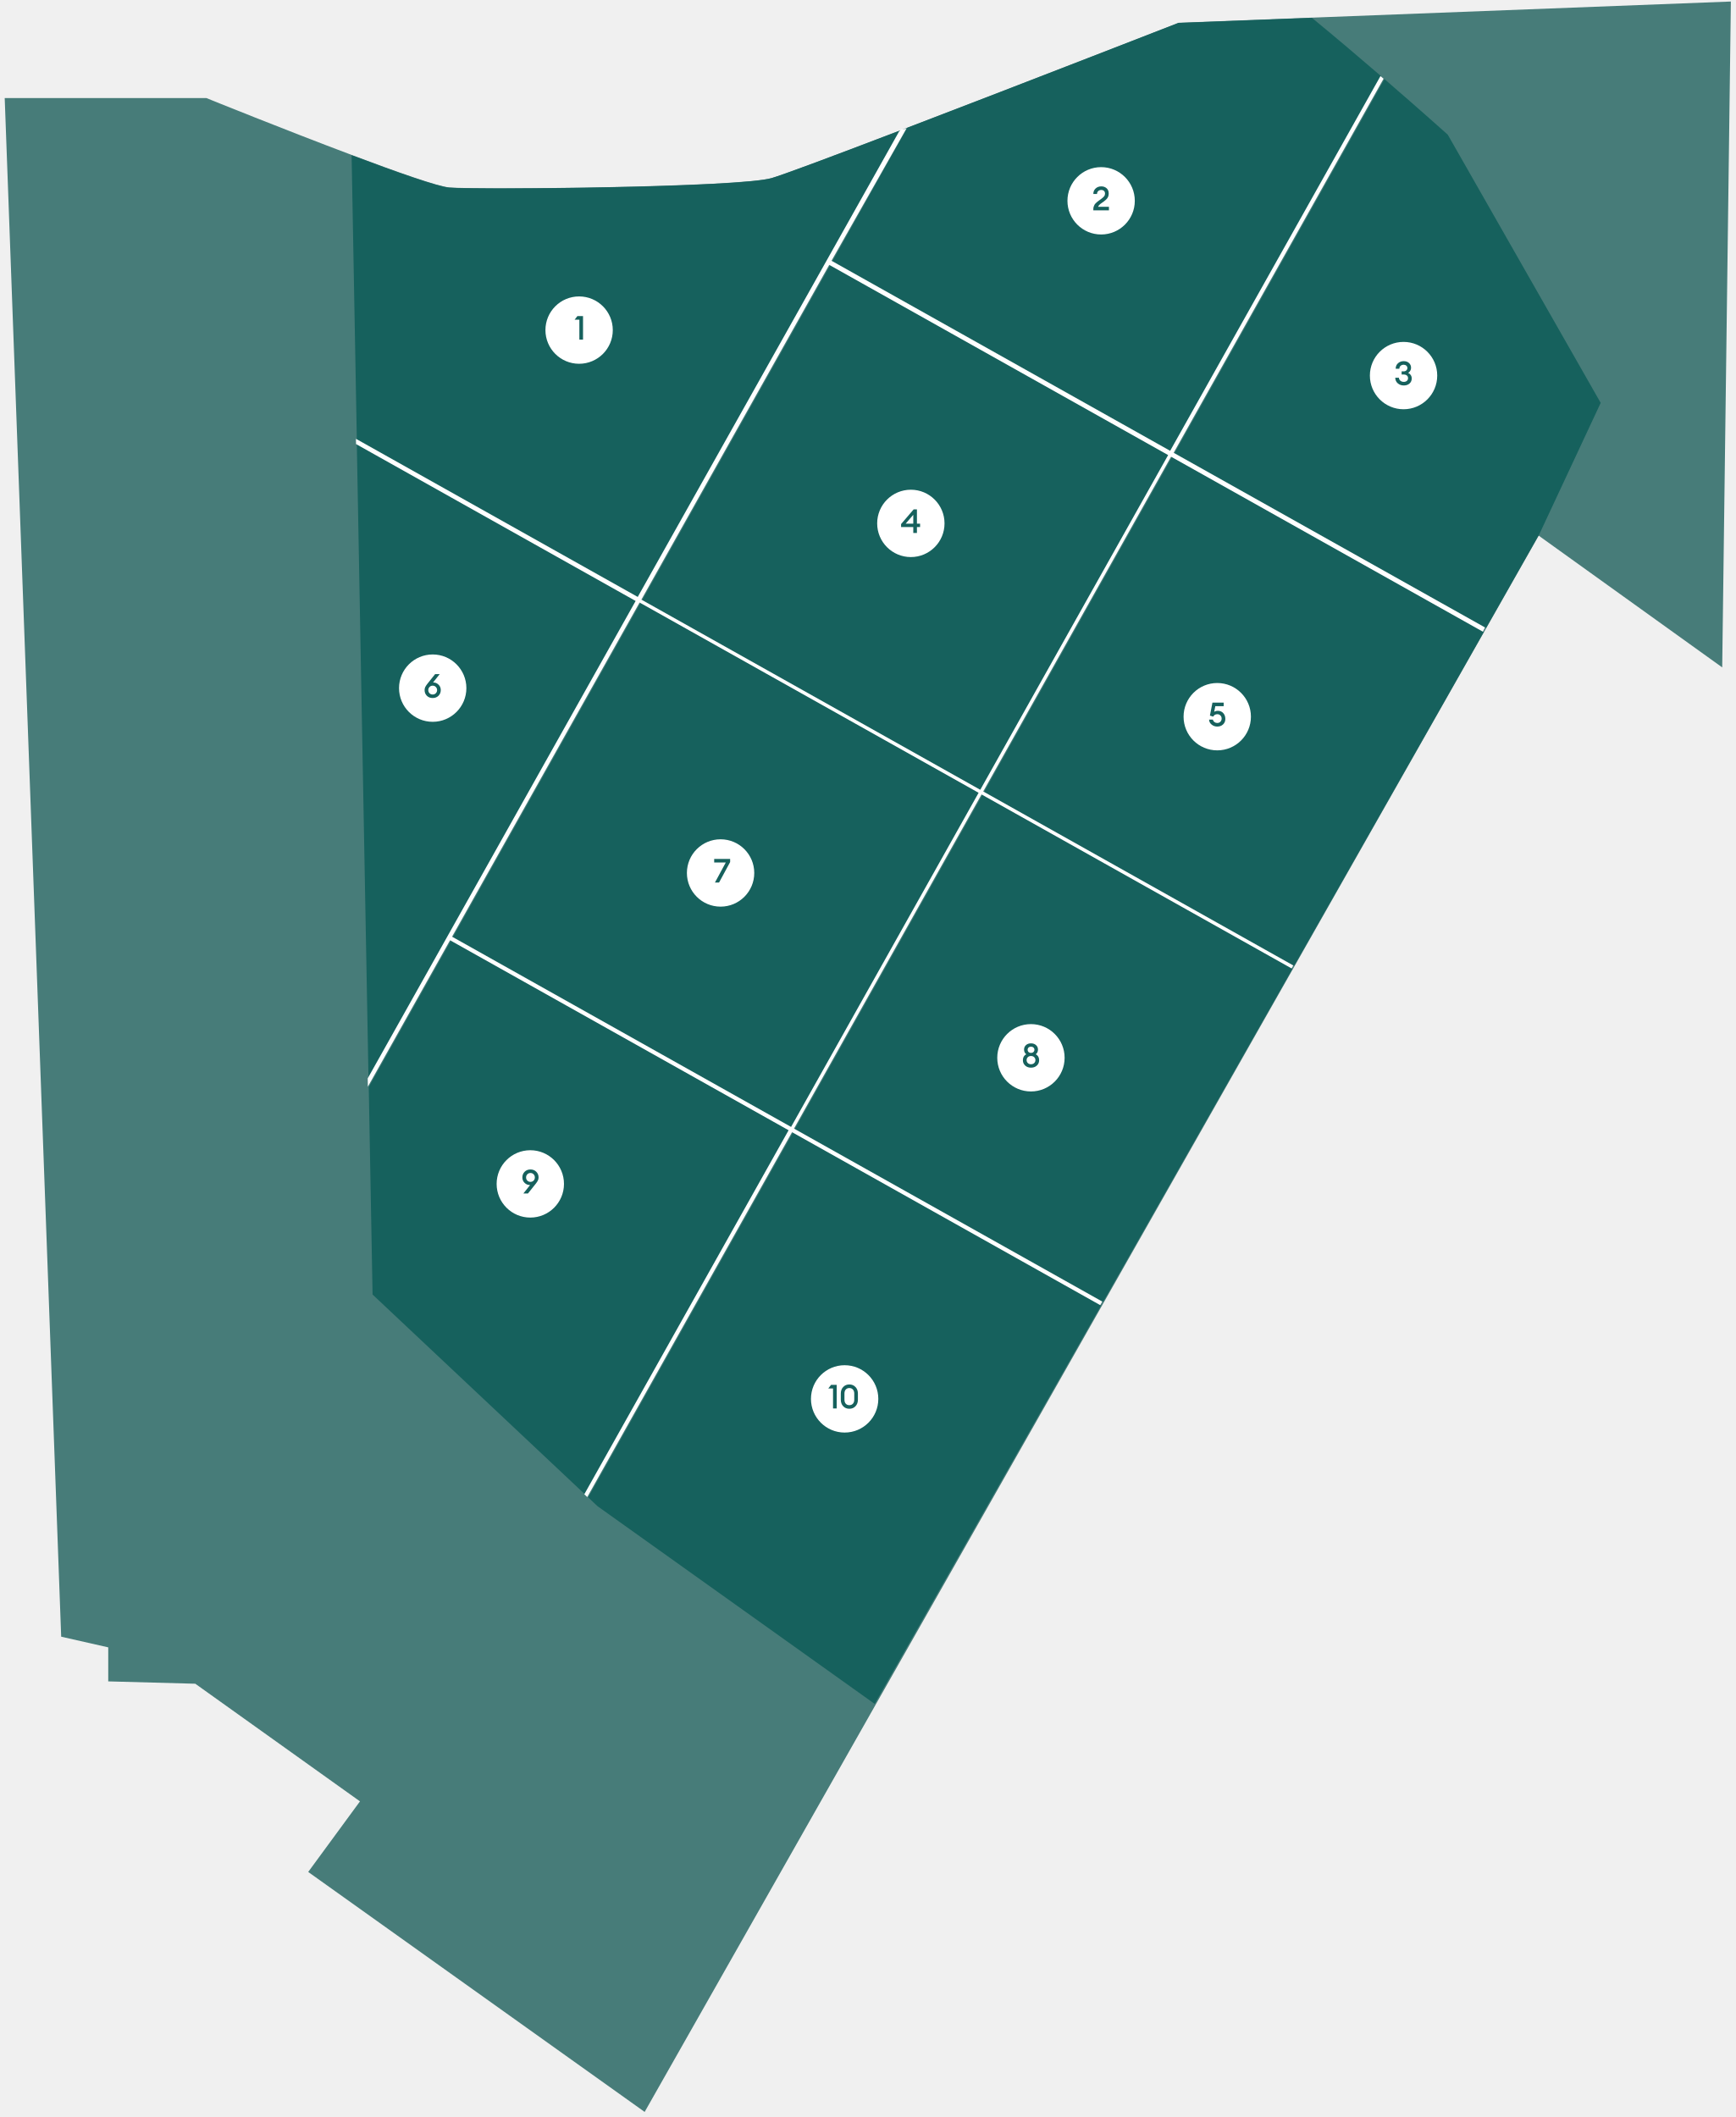
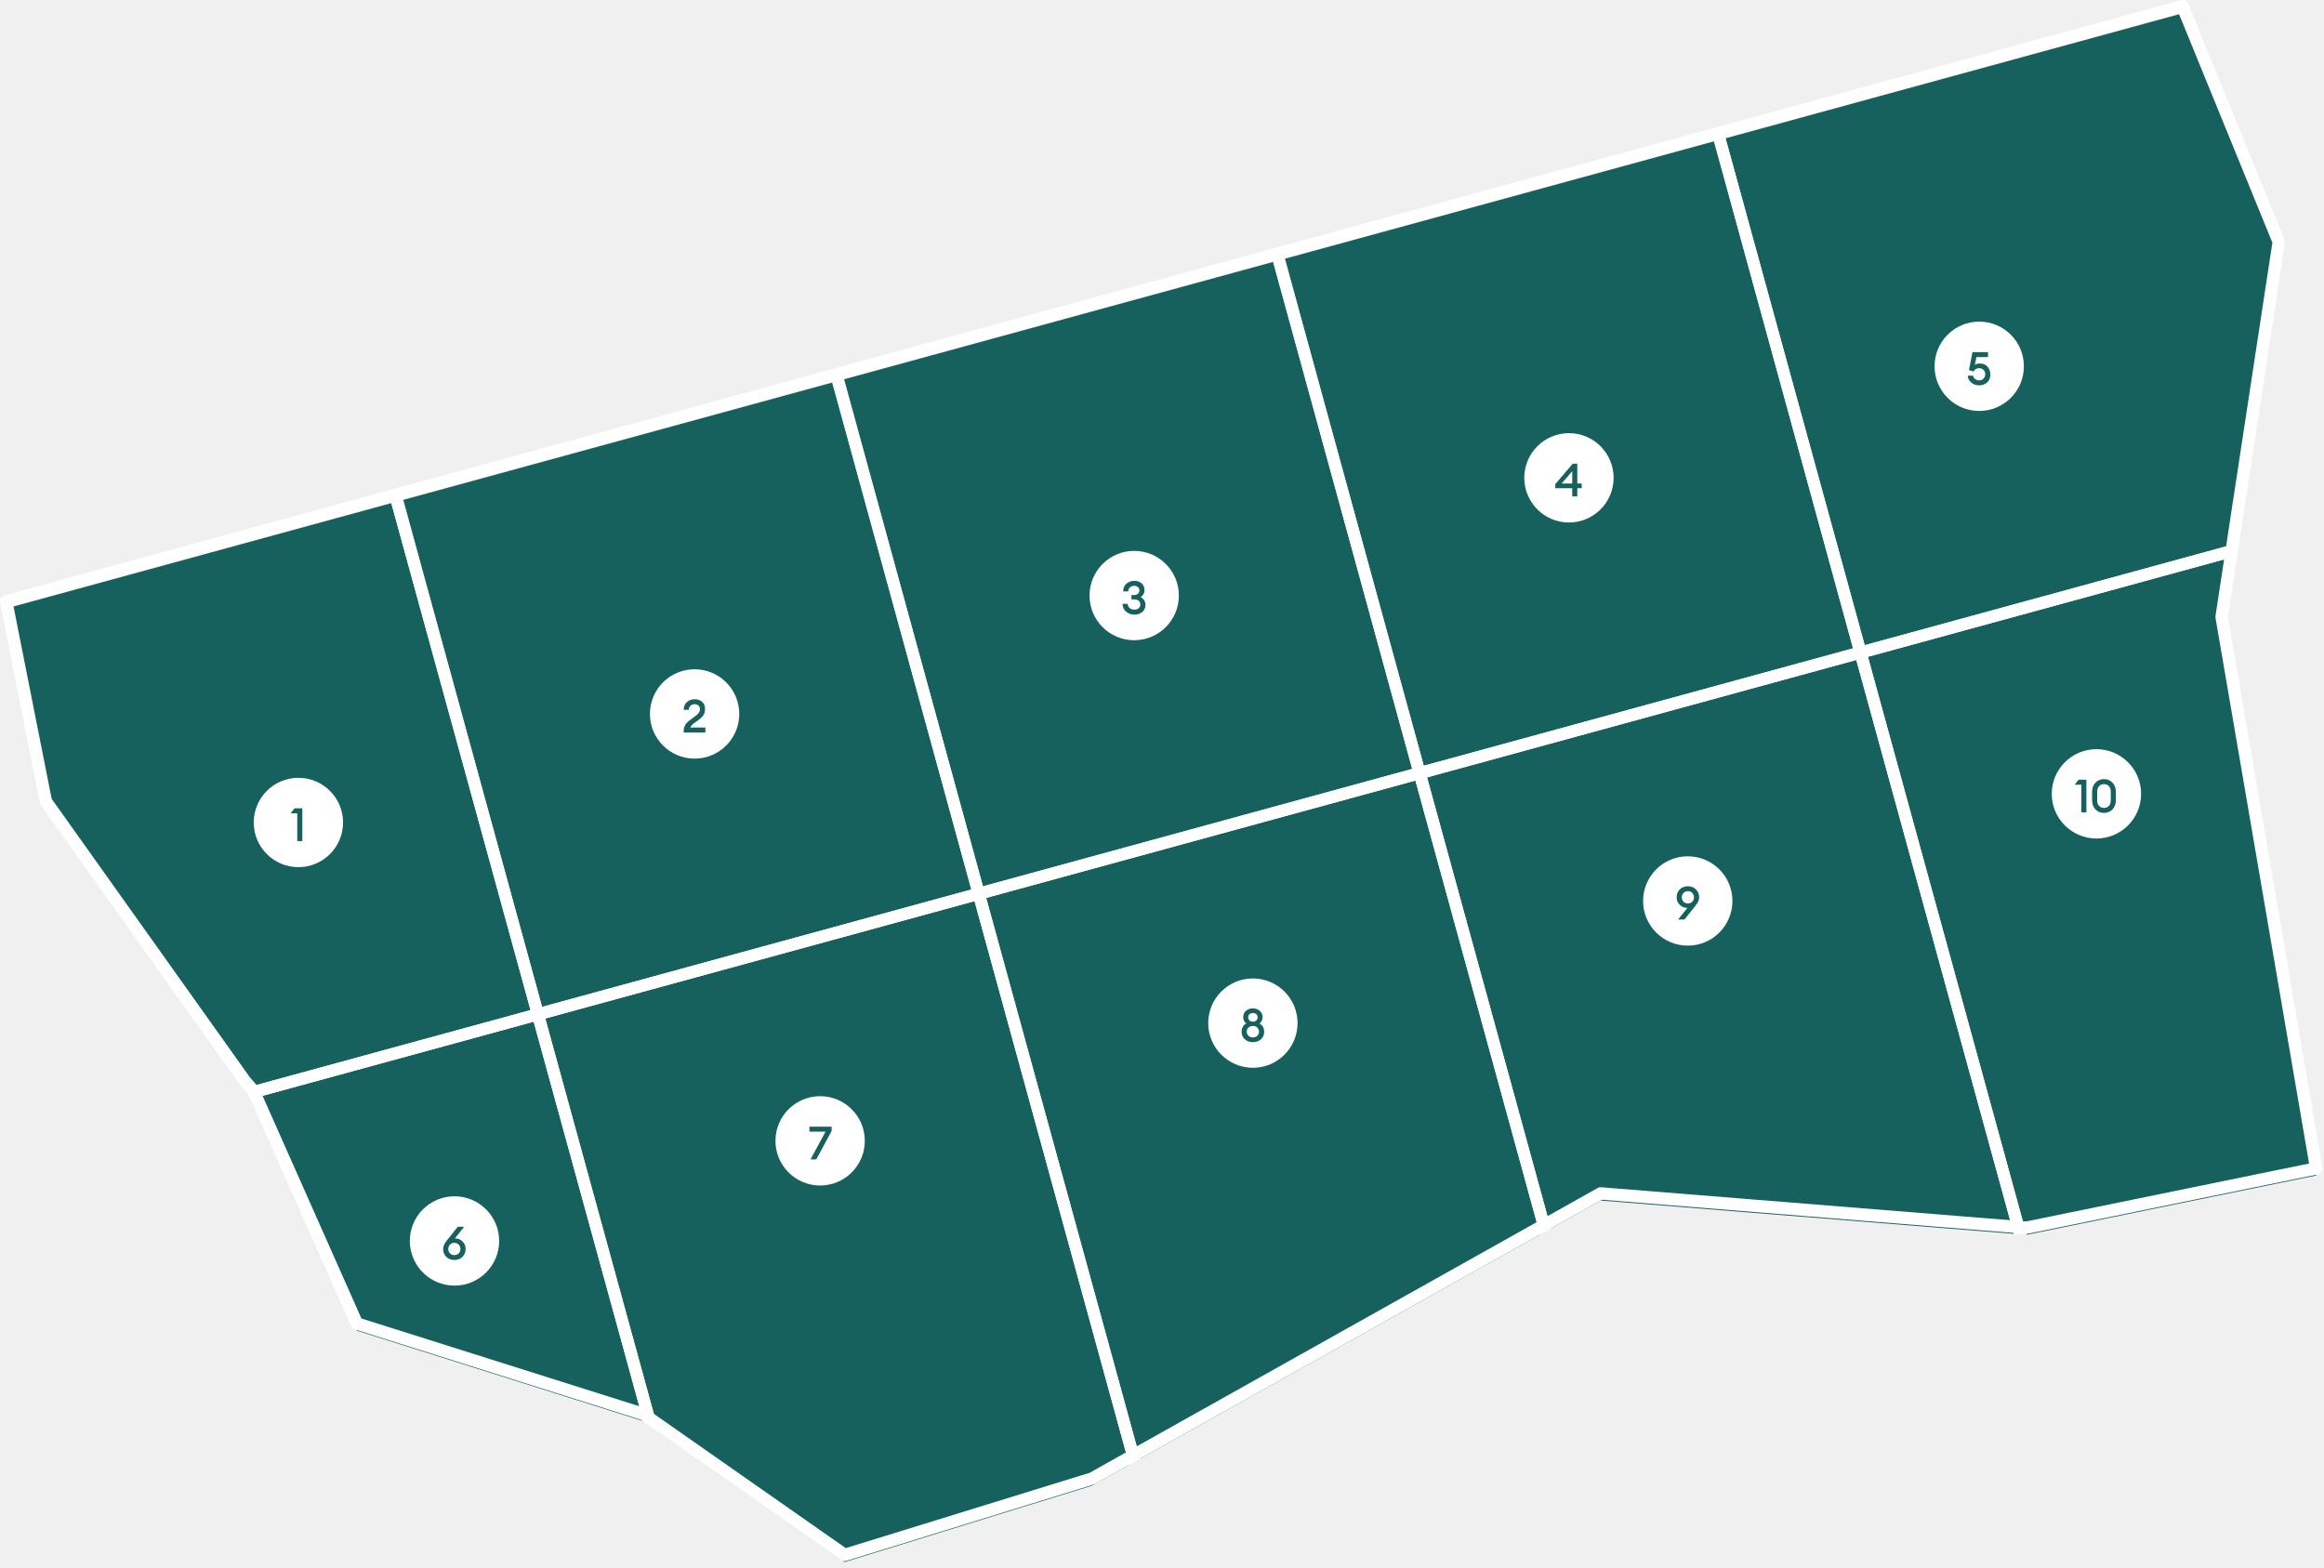
- <svg xmlns="http://www.w3.org/2000/svg" id="map" width="323" height="394" viewBox="0 0 323 394" fill="none">
-   <path d="M322.125 0.284L320.513 124.209L286.384 99.707L286.359 99.689L268.932 130.413L119.973 393.054L57.36 348.393L66.994 335.256L36.343 313.363L20.144 312.926V306.595L11.386 304.608L0.876 18.249H38.405C38.405 18.249 52.837 24.098 65.499 28.857C73.907 32.028 81.534 34.713 83.632 34.887C88.887 35.325 137.489 34.887 143.617 33.135C149.748 31.384 219.367 4.236 219.367 4.236L244.213 3.283L322.125 0.284Z" fill="#477C79" />
-   <path id="ceil-1" class="mapCeil" d="M167.626 24.242L118.847 111.164L66.407 81.736L66.224 71.799L66.194 70.146L65.435 28.887C73.842 32.058 81.47 34.743 83.568 34.917C84.031 34.956 84.831 34.988 85.911 35.014C86.207 35.018 86.523 35.025 86.86 35.029C99.211 35.24 138.113 34.72 143.553 33.166C145.699 32.553 155.629 28.826 167.626 24.242Z" fill="#16615D" />
-   <path id="ceil-2" class="mapCeil" d="M257.077 14.221L217.934 83.969L154.914 48.602L168.846 23.775C190.957 15.319 219.303 4.266 219.303 4.266L244.149 3.313C248.624 6.99 253.131 10.819 257.077 14.221Z" fill="#16615D" />
-   <path id="ceil-3" class="mapCeil" d="M297.898 74.981L286.384 99.623L286.32 99.737L286.295 99.719L276.567 116.87L218.583 84.333L257.652 14.716C264.45 20.587 269.439 25.065 269.439 25.065L297.898 74.981Z" fill="#16615D" />
-   <path id="ceil-4" class="mapCeil" d="M276.138 117.625L268.868 130.443L240.847 179.749L183.143 147.365L218.108 85.057L276.138 117.625Z" fill="#16615D" />
-   <path id="ceil-5" class="mapCeil" d="M66.408 82.704L68.581 200.76L118.444 111.908L66.408 82.704Z" fill="#16615D" />
-   <path id="ceil-6" class="mapCeil" d="M146.928 210.411L108.909 278.159L69.338 240.929L68.627 202.304L83.921 175.051L146.928 210.411Z" fill="#16615D" />
-   <path id="ceil-7" class="mapCeil" d="M204.926 242.961L162.784 317.117L111.211 280.327L109.459 278.68V278.678L147.57 210.772L204.926 242.961Z" fill="#16615D" />
-   <path id="ceil-8" class="mapCeil" d="M240.537 180.295V180.297L205.299 242.305L147.937 210.116L147.93 210.111L182.836 147.914L240.537 180.295Z" fill="#16615D" />
-   <path id="ceil-9" class="mapCeil" d="M217.564 84.753L182.597 147.059L119.525 111.665L154.491 49.357L217.564 84.753Z" fill="#16615D" />
-   <path id="ceil-10" class="mapCeil" d="M182.29 147.607L147.387 209.805H147.384L147.299 209.757L84.29 174.397L119.145 112.289L119.196 112.199L119.219 112.211L182.29 147.607Z" fill="#16615D" />
-   <path d="M218.419 84.271L257.488 14.654C257.298 14.492 257.105 14.324 256.913 14.159L217.77 83.907L154.749 48.54L154.742 48.535L168.687 23.93C168.325 24.07 167.946 23.995 167.586 24.132C167.586 24.132 167.464 24.395 167.34 24.443L118.683 111.102L66.243 81.674V81.706L66.261 82.609V82.641L118.298 111.845L68.435 200.697V200.743L68.463 202.19V202.243L83.757 174.99L146.764 210.35L108.742 278.098L109.293 278.616L147.404 210.71L204.759 242.899L204.768 242.883L205.071 242.353L205.133 242.243L147.77 210.054L147.764 210.049L182.669 147.851L240.371 180.233L240.681 179.687L182.977 147.304L217.942 84.996L275.972 117.563L276.031 117.458L276.245 117.008L276.364 116.781L218.417 84.271H218.419ZM147.22 209.742L147.135 209.694L84.126 174.334L118.981 112.226L119.032 112.136L119.055 112.148L182.126 147.544L147.222 209.742H147.22ZM182.431 146.996L119.36 111.602L154.325 49.294L217.399 84.691L182.431 146.996Z" fill="white" />
-   <circle class="mapCeilNumber" cx="107.776" cy="61.436" r="6.267" fill="white" />
-   <path class="mapCeilNumber" d="M107.824 63.213V59.497H106.94L107.46 58.823H108.505V63.213H107.824Z" fill="#16615D" />
-   <circle class="mapCeilNumber" cx="80.529" cy="128.071" r="6.267" fill="white" />
-   <path class="mapCeilNumber" d="M81.605 129.491C81.324 129.771 80.964 129.911 80.522 129.911C80.081 129.911 79.721 129.771 79.44 129.491C79.16 129.206 79.02 128.854 79.02 128.433C79.02 128.231 79.059 128.046 79.137 127.877C79.22 127.708 79.346 127.514 79.515 127.295L80.98 125.459H81.833L80.597 127.017H80.665C81.023 127.017 81.341 127.153 81.617 127.425C81.893 127.693 82.031 128.027 82.031 128.427C82.031 128.852 81.889 129.206 81.605 129.491ZM79.935 129.021C80.092 129.177 80.288 129.256 80.522 129.256C80.757 129.256 80.953 129.177 81.11 129.021C81.267 128.86 81.345 128.664 81.345 128.433C81.345 128.206 81.265 128.013 81.104 127.852C80.947 127.691 80.753 127.611 80.522 127.611C80.292 127.611 80.098 127.691 79.941 127.852C79.785 128.013 79.706 128.206 79.706 128.433C79.706 128.664 79.783 128.86 79.935 129.021Z" fill="#16615D" />
-   <circle class="mapCeilNumber" cx="134.104" cy="162.47" r="6.267" fill="white" />
-   <path class="mapCeilNumber" d="M133.823 164.247H133.057L135.073 160.518H132.914V159.856H135.883V160.438L133.823 164.247Z" fill="#16615D" />
-   <circle class="mapCeilNumber" cx="98.693" cy="220.339" r="6.267" fill="white" />
-   <path class="mapCeilNumber" d="M97.406 222.117L98.655 220.546H98.587C98.228 220.546 97.909 220.412 97.629 220.144C97.353 219.872 97.214 219.536 97.214 219.136C97.214 218.716 97.355 218.364 97.635 218.079C97.919 217.795 98.282 217.652 98.723 217.652C99.164 217.652 99.525 217.795 99.805 218.079C100.09 218.364 100.232 218.714 100.232 219.13C100.232 219.341 100.191 219.528 100.108 219.693C100.03 219.858 99.904 220.052 99.731 220.274L98.259 222.117H97.406ZM98.136 219.724C98.292 219.881 98.488 219.959 98.723 219.959C98.958 219.959 99.152 219.881 99.305 219.724C99.461 219.563 99.539 219.365 99.539 219.13C99.539 218.904 99.461 218.71 99.305 218.549C99.148 218.388 98.954 218.308 98.723 218.308C98.492 218.308 98.299 218.388 98.142 218.549C97.985 218.71 97.907 218.904 97.907 219.13C97.907 219.365 97.983 219.563 98.136 219.724Z" fill="#16615D" />
-   <circle class="mapCeilNumber" cx="157.192" cy="260.35" r="6.267" fill="white" />
-   <path class="mapCeilNumber" d="M155.032 262.127V258.411H154.148L154.668 257.737H155.713V262.127H155.032ZM159.211 261.719C158.914 262.033 158.532 262.189 158.067 262.189C157.601 262.189 157.219 262.033 156.923 261.719C156.626 261.402 156.477 260.996 156.477 260.501V259.351C156.477 258.856 156.626 258.452 156.923 258.139C157.219 257.822 157.601 257.663 158.067 257.663C158.532 257.663 158.914 257.822 159.211 258.139C159.512 258.452 159.662 258.856 159.662 259.351V260.501C159.662 260.996 159.512 261.402 159.211 261.719ZM158.067 261.521C158.343 261.521 158.563 261.431 158.728 261.249C158.897 261.068 158.982 260.819 158.982 260.501V259.351C158.982 259.034 158.897 258.784 158.728 258.603C158.563 258.421 158.343 258.331 158.067 258.331C157.795 258.331 157.574 258.421 157.405 258.603C157.24 258.784 157.158 259.034 157.158 259.351V260.501C157.158 260.819 157.24 261.068 157.405 261.249C157.574 261.431 157.795 261.521 158.067 261.521Z" fill="#16615D" />
-   <circle class="mapCeilNumber" cx="191.864" cy="196.867" r="6.267" fill="white" />
-   <path class="mapCeilNumber" d="M191.874 198.706C191.437 198.706 191.076 198.576 190.792 198.316C190.507 198.052 190.365 197.719 190.365 197.315C190.365 196.803 190.573 196.434 190.99 196.208C190.718 195.998 190.582 195.707 190.582 195.336C190.582 195.002 190.701 194.726 190.94 194.507C191.184 194.289 191.495 194.18 191.874 194.18C192.257 194.18 192.569 194.289 192.808 194.507C193.051 194.722 193.173 194.998 193.173 195.336C193.173 195.707 193.037 195.998 192.764 196.208C193.181 196.434 193.389 196.803 193.389 197.315C193.389 197.723 193.247 198.057 192.962 198.316C192.682 198.576 192.319 198.706 191.874 198.706ZM191.874 198.069C192.125 198.069 192.325 197.995 192.474 197.846C192.622 197.698 192.696 197.517 192.696 197.302C192.696 197.084 192.622 196.902 192.474 196.758C192.325 196.61 192.128 196.535 191.88 196.535C191.629 196.535 191.429 196.61 191.28 196.758C191.132 196.902 191.058 197.084 191.058 197.302C191.058 197.517 191.132 197.698 191.28 197.846C191.433 197.995 191.631 198.069 191.874 198.069ZM191.874 195.96C192.064 195.96 192.216 195.905 192.332 195.793C192.451 195.678 192.511 195.54 192.511 195.379C192.511 195.21 192.453 195.072 192.338 194.965C192.222 194.854 192.068 194.798 191.874 194.798C191.689 194.798 191.536 194.854 191.416 194.965C191.301 195.076 191.243 195.214 191.243 195.379C191.243 195.54 191.303 195.678 191.423 195.793C191.542 195.905 191.693 195.96 191.874 195.96Z" fill="#16615D" />
-   <circle class="mapCeilNumber" cx="169.515" cy="97.41" r="6.267" fill="white" />
-   <path class="mapCeilNumber" d="M169.966 99.188V98.087H167.697V97.537L170.041 94.797H170.647V97.457H171.234V98.087H170.647V99.188H169.966ZM168.55 97.457H169.966V95.812L168.55 97.457Z" fill="#16615D" />
-   <circle class="mapCeilNumber" cx="226.537" cy="133.384" r="6.267" fill="white" />
-   <path class="mapCeilNumber" d="M226.533 135.223C226.133 135.223 225.783 135.098 225.482 134.846C225.181 134.595 225.026 134.29 225.018 133.931H225.717C225.762 134.116 225.859 134.267 226.007 134.382C226.16 134.498 226.335 134.555 226.533 134.555C226.776 134.555 226.974 134.477 227.126 134.32C227.279 134.16 227.355 133.966 227.355 133.739C227.355 133.504 227.279 133.31 227.126 133.158C226.978 133.001 226.786 132.923 226.551 132.923C226.197 132.923 225.941 133.073 225.785 133.374L225.172 133.183L225.642 130.771H227.732V131.433H226.174L225.97 132.484C226.152 132.356 226.38 132.292 226.657 132.292C227.069 132.292 227.403 132.434 227.658 132.719C227.914 133.003 228.042 133.366 228.042 133.807C228.042 134.219 227.899 134.56 227.615 134.827C227.335 135.091 226.974 135.223 226.533 135.223Z" fill="#16615D" />
-   <circle class="mapCeilNumber" cx="204.926" cy="37.374" r="6.267" fill="white" />
-   <path class="mapCeilNumber" d="M206.381 38.483V39.151H203.475V38.903C203.475 38.747 203.497 38.598 203.543 38.458C203.592 38.314 203.644 38.194 203.697 38.099C203.751 38.005 203.84 37.9 203.963 37.784C204.087 37.665 204.182 37.58 204.248 37.531C204.314 37.477 204.429 37.391 204.594 37.271C204.763 37.151 204.87 37.075 204.916 37.042C205.175 36.852 205.363 36.685 205.478 36.541C205.594 36.397 205.651 36.224 205.651 36.022C205.651 35.82 205.59 35.659 205.466 35.539C205.342 35.416 205.171 35.354 204.953 35.354C204.726 35.354 204.538 35.422 204.39 35.558C204.241 35.69 204.165 35.871 204.161 36.102H203.475C203.475 35.686 203.615 35.346 203.895 35.082C204.18 34.818 204.534 34.686 204.959 34.686C205.35 34.686 205.678 34.802 205.942 35.032C206.206 35.263 206.338 35.587 206.338 36.003C206.338 36.333 206.261 36.611 206.109 36.838C205.961 37.061 205.713 37.296 205.367 37.543C205.313 37.584 205.214 37.654 205.07 37.753C204.926 37.852 204.819 37.928 204.749 37.982C204.683 38.036 204.61 38.11 204.532 38.205C204.454 38.295 204.4 38.388 204.371 38.483H206.381Z" fill="#16615D" />
-   <circle class="mapCeilNumber" cx="261.21" cy="69.9" r="6.267" fill="white" />
-   <path class="mapCeilNumber" d="M261.26 71.74C260.819 71.74 260.444 71.608 260.134 71.344C259.829 71.08 259.673 70.732 259.664 70.299H260.345C260.361 70.534 260.454 70.722 260.623 70.862C260.796 71.002 261.008 71.072 261.26 71.072C261.487 71.072 261.672 71.012 261.816 70.893C261.965 70.773 262.041 70.608 262.045 70.398C262.045 70.167 261.969 69.994 261.816 69.879C261.668 69.759 261.462 69.699 261.198 69.699H260.852V69.118H261.198C261.416 69.118 261.59 69.06 261.717 68.945C261.849 68.829 261.917 68.679 261.921 68.493C261.921 68.312 261.855 68.166 261.724 68.054C261.592 67.939 261.429 67.881 261.235 67.881C261.004 67.881 260.813 67.949 260.66 68.085C260.507 68.217 260.431 68.399 260.431 68.629H259.745C259.745 68.201 259.889 67.859 260.178 67.603C260.47 67.343 260.823 67.213 261.235 67.213C261.643 67.213 261.973 67.329 262.224 67.56C262.48 67.791 262.608 68.087 262.608 68.45C262.608 68.652 262.556 68.84 262.453 69.013C262.35 69.182 262.222 69.312 262.07 69.403C262.272 69.489 262.433 69.623 262.552 69.804C262.672 69.986 262.731 70.198 262.731 70.441C262.731 70.825 262.593 71.138 262.317 71.381C262.045 71.62 261.693 71.74 261.26 71.74Z" fill="#16615D" />
+ <svg xmlns="http://www.w3.org/2000/svg" id="map" width="375" height="253" viewBox="0 0 375 253" fill="none">
+   <path id="ceil-1" class="mapCeil" d="M85.6 163.01L39.52 175.61L7.4 130.48L1 98.2L63.14 81.2L85.6 163.01Z" fill="#16615D" />
+   <path id="ceil-2" class="mapCeil" d="M103.809 229.35L57.59 214.75L40.94 177.24L86.109 164.89L103.809 229.35Z" fill="#16615D" />
+   <path id="ceil-3" class="mapCeil" d="M134.339 61.725L65.074 80.673L87.459 162.497L156.723 143.548L134.339 61.725Z" fill="#16615D" />
+   <path id="ceil-4" class="mapCeil" d="M182.22 236.39L176.22 239.76L136.3 252.09L106.31 231.1L87.99 164.37L157.25 145.43L182.22 236.39Z" fill="#16615D" />
+   <path id="ceil-5" class="mapCeil" d="M205.472 42.263L136.207 61.211L158.591 143.035L227.856 124.086L205.472 42.263Z" fill="#16615D" />
+   <path id="ceil-6" class="mapCeil" d="M248.5 199.23L183.97 235.41L159.13 144.91L228.39 125.97L248.5 199.23Z" fill="#16615D" />
+   <path id="ceil-7" class="mapCeil" d="M276.607 22.803L207.342 41.752L229.726 123.575L298.991 104.626L276.607 22.803Z" fill="#16615D" />
+   <path id="ceil-8" class="mapCeil" d="M324.95 199.12L258.28 193.75L250.25 198.26L230.27 125.46L299.53 106.51L324.95 199.12Z" fill="#16615D" />
+   <path id="ceil-9" class="mapCeil" d="M358.48 100.7L373.74 189.71L327.01 199.28L301.41 106L360.12 89.94L358.48 100.7Z" fill="#16615D" />
+   <path id="ceil-10" class="mapCeil" d="M367.699 40.2L360.439 87.83L300.889 104.12L278.439 22.32L352.169 2.15L367.699 40.2Z" fill="#16615D" />
+   <rect x="40.94" y="125.528" width="14.417" height="14.417" rx="7.209" fill="white" />
+   <path d="M47.964 135.736V131.263H46.899L47.524 130.451H48.782V135.736H47.964Z" fill="#16615D" />
+   <rect x="104.872" y="108.01" width="14.417" height="14.417" rx="7.209" fill="white" />
+   <path d="M113.818 117.415V118.219H110.319V117.921C110.319 117.732 110.346 117.554 110.401 117.385C110.46 117.211 110.522 117.067 110.587 116.953C110.652 116.839 110.758 116.713 110.907 116.574C111.056 116.43 111.17 116.328 111.249 116.269C111.329 116.204 111.468 116.1 111.666 115.956C111.87 115.812 111.999 115.72 112.053 115.68C112.366 115.452 112.592 115.251 112.731 115.078C112.87 114.904 112.939 114.695 112.939 114.452C112.939 114.209 112.865 114.016 112.716 113.872C112.567 113.723 112.361 113.648 112.098 113.648C111.825 113.648 111.599 113.73 111.421 113.894C111.242 114.053 111.15 114.271 111.145 114.549H110.319C110.319 114.048 110.488 113.638 110.825 113.321C111.168 113.003 111.594 112.844 112.106 112.844C112.577 112.844 112.971 112.983 113.289 113.261C113.607 113.539 113.765 113.929 113.765 114.43C113.765 114.827 113.674 115.162 113.49 115.435C113.311 115.703 113.014 115.986 112.597 116.283C112.532 116.333 112.413 116.417 112.239 116.536C112.066 116.656 111.937 116.747 111.852 116.812C111.773 116.876 111.686 116.966 111.592 117.08C111.498 117.189 111.433 117.301 111.398 117.415H113.818Z" fill="#16615D" />
+   <rect x="175.805" y="88.905" width="14.417" height="14.417" rx="7.209" fill="white" />
+   <path d="M183.058 99.188C182.527 99.188 182.076 99.029 181.704 98.712C181.336 98.394 181.148 97.975 181.138 97.454H181.957C181.977 97.737 182.088 97.963 182.292 98.131C182.5 98.3 182.756 98.384 183.058 98.384C183.331 98.384 183.555 98.312 183.728 98.168C183.907 98.025 183.999 97.826 184.004 97.573C184.004 97.295 183.912 97.087 183.728 96.948C183.55 96.804 183.302 96.732 182.984 96.732H182.567V96.032H182.984C183.247 96.032 183.455 95.963 183.609 95.824C183.768 95.685 183.85 95.504 183.855 95.28C183.855 95.062 183.775 94.886 183.617 94.752C183.458 94.613 183.262 94.543 183.029 94.543C182.751 94.543 182.52 94.625 182.336 94.789C182.153 94.948 182.061 95.166 182.061 95.444H181.235C181.235 94.928 181.408 94.516 181.756 94.208C182.108 93.896 182.532 93.739 183.029 93.739C183.52 93.739 183.917 93.878 184.22 94.156C184.527 94.434 184.681 94.791 184.681 95.228C184.681 95.471 184.619 95.697 184.495 95.906C184.371 96.109 184.217 96.265 184.034 96.374C184.277 96.479 184.47 96.64 184.614 96.858C184.758 97.077 184.83 97.332 184.83 97.625C184.83 98.087 184.664 98.464 184.331 98.757C184.004 99.044 183.579 99.188 183.058 99.188Z" fill="#16615D" />
+   <rect x="245.957" y="69.905" width="14.417" height="14.417" rx="7.209" fill="white" />
+   <path d="M253.695 80.114V78.789H250.963V78.126L253.784 74.829H254.513V78.029H255.221V78.789H254.513V80.114H253.695ZM251.99 78.029H253.695V76.049L251.99 78.029Z" fill="#16615D" />
+   <rect x="312.158" y="51.905" width="14.417" height="14.417" rx="7.209" fill="white" />
+   <path d="M319.347 62.188C318.865 62.188 318.444 62.037 318.081 61.734C317.719 61.431 317.533 61.064 317.523 60.633H318.364C318.419 60.856 318.535 61.037 318.714 61.176C318.898 61.315 319.109 61.384 319.347 61.384C319.64 61.384 319.878 61.29 320.061 61.101C320.245 60.908 320.337 60.675 320.337 60.402C320.337 60.119 320.245 59.886 320.061 59.702C319.883 59.513 319.652 59.419 319.369 59.419C318.942 59.419 318.635 59.6 318.446 59.962L317.709 59.732L318.275 56.829H320.791V57.625H318.915L318.669 58.891C318.888 58.737 319.163 58.66 319.496 58.66C319.992 58.66 320.394 58.831 320.702 59.173C321.009 59.516 321.163 59.953 321.163 60.484C321.163 60.98 320.992 61.389 320.649 61.712C320.312 62.029 319.878 62.188 319.347 62.188Z" fill="#16615D" />
+   <rect x="66.129" y="193.062" width="14.417" height="14.417" rx="7.209" fill="white" />
+   <path d="M74.617 202.838C74.279 203.176 73.845 203.344 73.314 203.344C72.783 203.344 72.349 203.176 72.011 202.838C71.674 202.496 71.505 202.072 71.505 201.565C71.505 201.322 71.552 201.099 71.647 200.895C71.746 200.692 71.897 200.459 72.101 200.196L73.865 197.985H74.892L73.403 199.861H73.485C73.917 199.861 74.299 200.025 74.631 200.352C74.964 200.675 75.13 201.077 75.13 201.558C75.13 202.069 74.959 202.496 74.617 202.838ZM72.607 202.273C72.795 202.461 73.031 202.555 73.314 202.555C73.597 202.555 73.832 202.461 74.021 202.273C74.21 202.079 74.304 201.843 74.304 201.565C74.304 201.292 74.207 201.059 74.014 200.866C73.825 200.672 73.592 200.575 73.314 200.575C73.036 200.575 72.803 200.672 72.614 200.866C72.426 201.059 72.331 201.292 72.331 201.565C72.331 201.843 72.423 202.079 72.607 202.273Z" fill="#16615D" />
+   <rect x="125.129" y="176.905" width="14.417" height="14.417" rx="7.209" fill="white" />
+   <path d="M131.707 187.114H130.784L133.211 182.625H130.613V181.829H134.186V182.528L131.707 187.114Z" fill="#16615D" />
+   <rect x="194.957" y="157.905" width="14.417" height="14.417" rx="7.209" fill="white" />
+   <path d="M202.162 168.188C201.636 168.188 201.202 168.032 200.859 167.719C200.517 167.402 200.346 167 200.346 166.513C200.346 165.898 200.596 165.454 201.097 165.181C200.77 164.928 200.606 164.578 200.606 164.131C200.606 163.729 200.75 163.397 201.038 163.134C201.331 162.871 201.705 162.739 202.162 162.739C202.623 162.739 202.998 162.871 203.286 163.134C203.579 163.392 203.725 163.724 203.725 164.131C203.725 164.578 203.561 164.928 203.234 165.181C203.735 165.454 203.986 165.898 203.986 166.513C203.986 167.005 203.814 167.407 203.472 167.719C203.135 168.032 202.698 168.188 202.162 168.188ZM202.162 167.422C202.465 167.422 202.705 167.332 202.884 167.154C203.063 166.975 203.152 166.757 203.152 166.498C203.152 166.235 203.063 166.017 202.884 165.843C202.705 165.665 202.467 165.575 202.169 165.575C201.867 165.575 201.626 165.665 201.447 165.843C201.269 166.017 201.179 166.235 201.179 166.498C201.179 166.757 201.269 166.975 201.447 167.154C201.631 167.332 201.869 167.422 202.162 167.422ZM202.162 164.883C202.39 164.883 202.574 164.816 202.713 164.682C202.857 164.543 202.929 164.377 202.929 164.184C202.929 163.98 202.859 163.814 202.72 163.685C202.581 163.551 202.395 163.484 202.162 163.484C201.939 163.484 201.755 163.551 201.611 163.685C201.472 163.819 201.403 163.985 201.403 164.184C201.403 164.377 201.475 164.543 201.619 164.682C201.762 164.816 201.944 164.883 202.162 164.883Z" fill="#16615D" />
+   <rect x="331.072" y="120.905" width="14.417" height="14.417" rx="7.209" fill="white" />
+   <path d="M335.841 131.114V126.64H334.776L335.402 125.829H336.66V131.114H335.841ZM340.871 130.622C340.513 131 340.054 131.188 339.494 131.188C338.933 131.188 338.474 131 338.116 130.622C337.759 130.24 337.581 129.752 337.581 129.156V127.772C337.581 127.176 337.759 126.69 338.116 126.313C338.474 125.93 338.933 125.739 339.494 125.739C340.054 125.739 340.513 125.93 340.871 126.313C341.233 126.69 341.414 127.176 341.414 127.772V129.156C341.414 129.752 341.233 130.24 340.871 130.622ZM339.494 130.384C339.826 130.384 340.092 130.275 340.29 130.057C340.493 129.838 340.595 129.538 340.595 129.156V127.772C340.595 127.389 340.493 127.089 340.29 126.871C340.092 126.653 339.826 126.543 339.494 126.543C339.166 126.543 338.901 126.653 338.697 126.871C338.499 127.089 338.399 127.389 338.399 127.772V129.156C338.399 129.538 338.499 129.838 338.697 130.057C338.901 130.275 339.166 130.384 339.494 130.384Z" fill="#16615D" />
+   <rect x="265.129" y="138.194" width="14.417" height="14.417" rx="7.209" fill="white" />
+   <path d="M270.773 148.403L272.277 146.512H272.195C271.763 146.512 271.378 146.351 271.041 146.028C270.709 145.701 270.542 145.296 270.542 144.815C270.542 144.309 270.711 143.885 271.048 143.542C271.391 143.2 271.828 143.028 272.359 143.028C272.89 143.028 273.324 143.2 273.661 143.542C274.004 143.885 274.175 144.306 274.175 144.808C274.175 145.061 274.125 145.286 274.026 145.485C273.932 145.683 273.78 145.917 273.572 146.185L271.8 148.403H270.773ZM271.651 145.522C271.84 145.711 272.076 145.805 272.359 145.805C272.641 145.805 272.875 145.711 273.058 145.522C273.247 145.329 273.341 145.09 273.341 144.808C273.341 144.535 273.247 144.301 273.058 144.108C272.87 143.914 272.636 143.818 272.359 143.818C272.081 143.818 271.847 143.914 271.659 144.108C271.47 144.301 271.376 144.535 271.376 144.808C271.376 145.09 271.468 145.329 271.651 145.522Z" fill="#16615D" />
+   <path d="M360.12 89.94L301.41 106L327.01 199.28L324.95 199.12L299.53 106.51L230.27 125.46L250.25 198.26L248.5 199.23L228.39 125.97L159.13 144.91L183.97 235.41L182.22 236.39L157.25 145.43L87.99 164.37L106.31 231.1L103.81 229.35L86.109 164.89L40.94 177.24L39.52 175.61L85.6 163.01L63.139 81.2L65.019 80.69L87.48 162.49L156.74 143.55L134.28 61.75L136.16 61.23L158.62 143.04L227.88 124.09L205.42 42.29L207.3 41.78L229.75 123.58L299.02 104.63L276.56 22.83L278.44 22.32L300.89 104.12L360.44 87.83L360.12 89.94Z" fill="white" />
+   <path d="M358.48 99.55L360.12 88.79L360.44 86.68L367.7 39.04L352.17 1L278.44 21.17L276.56 21.68L207.3 40.62L205.42 41.14L136.16 60.08L134.28 60.6L65.02 79.54L63.14 80.05L1 97.05L7.4 129.33L39.52 174.46L40.94 176.09L57.59 213.6L103.81 228.2L106.31 229.95L136.3 250.94L176.22 238.61L182.22 235.24L183.97 234.26L248.5 198.08L250.25 197.11L258.28 192.6L324.95 197.97L327.01 198.13L373.74 188.56L358.48 99.55Z" stroke="white" stroke-width="2" stroke-miterlimit="10" stroke-linejoin="round" />
</svg>
